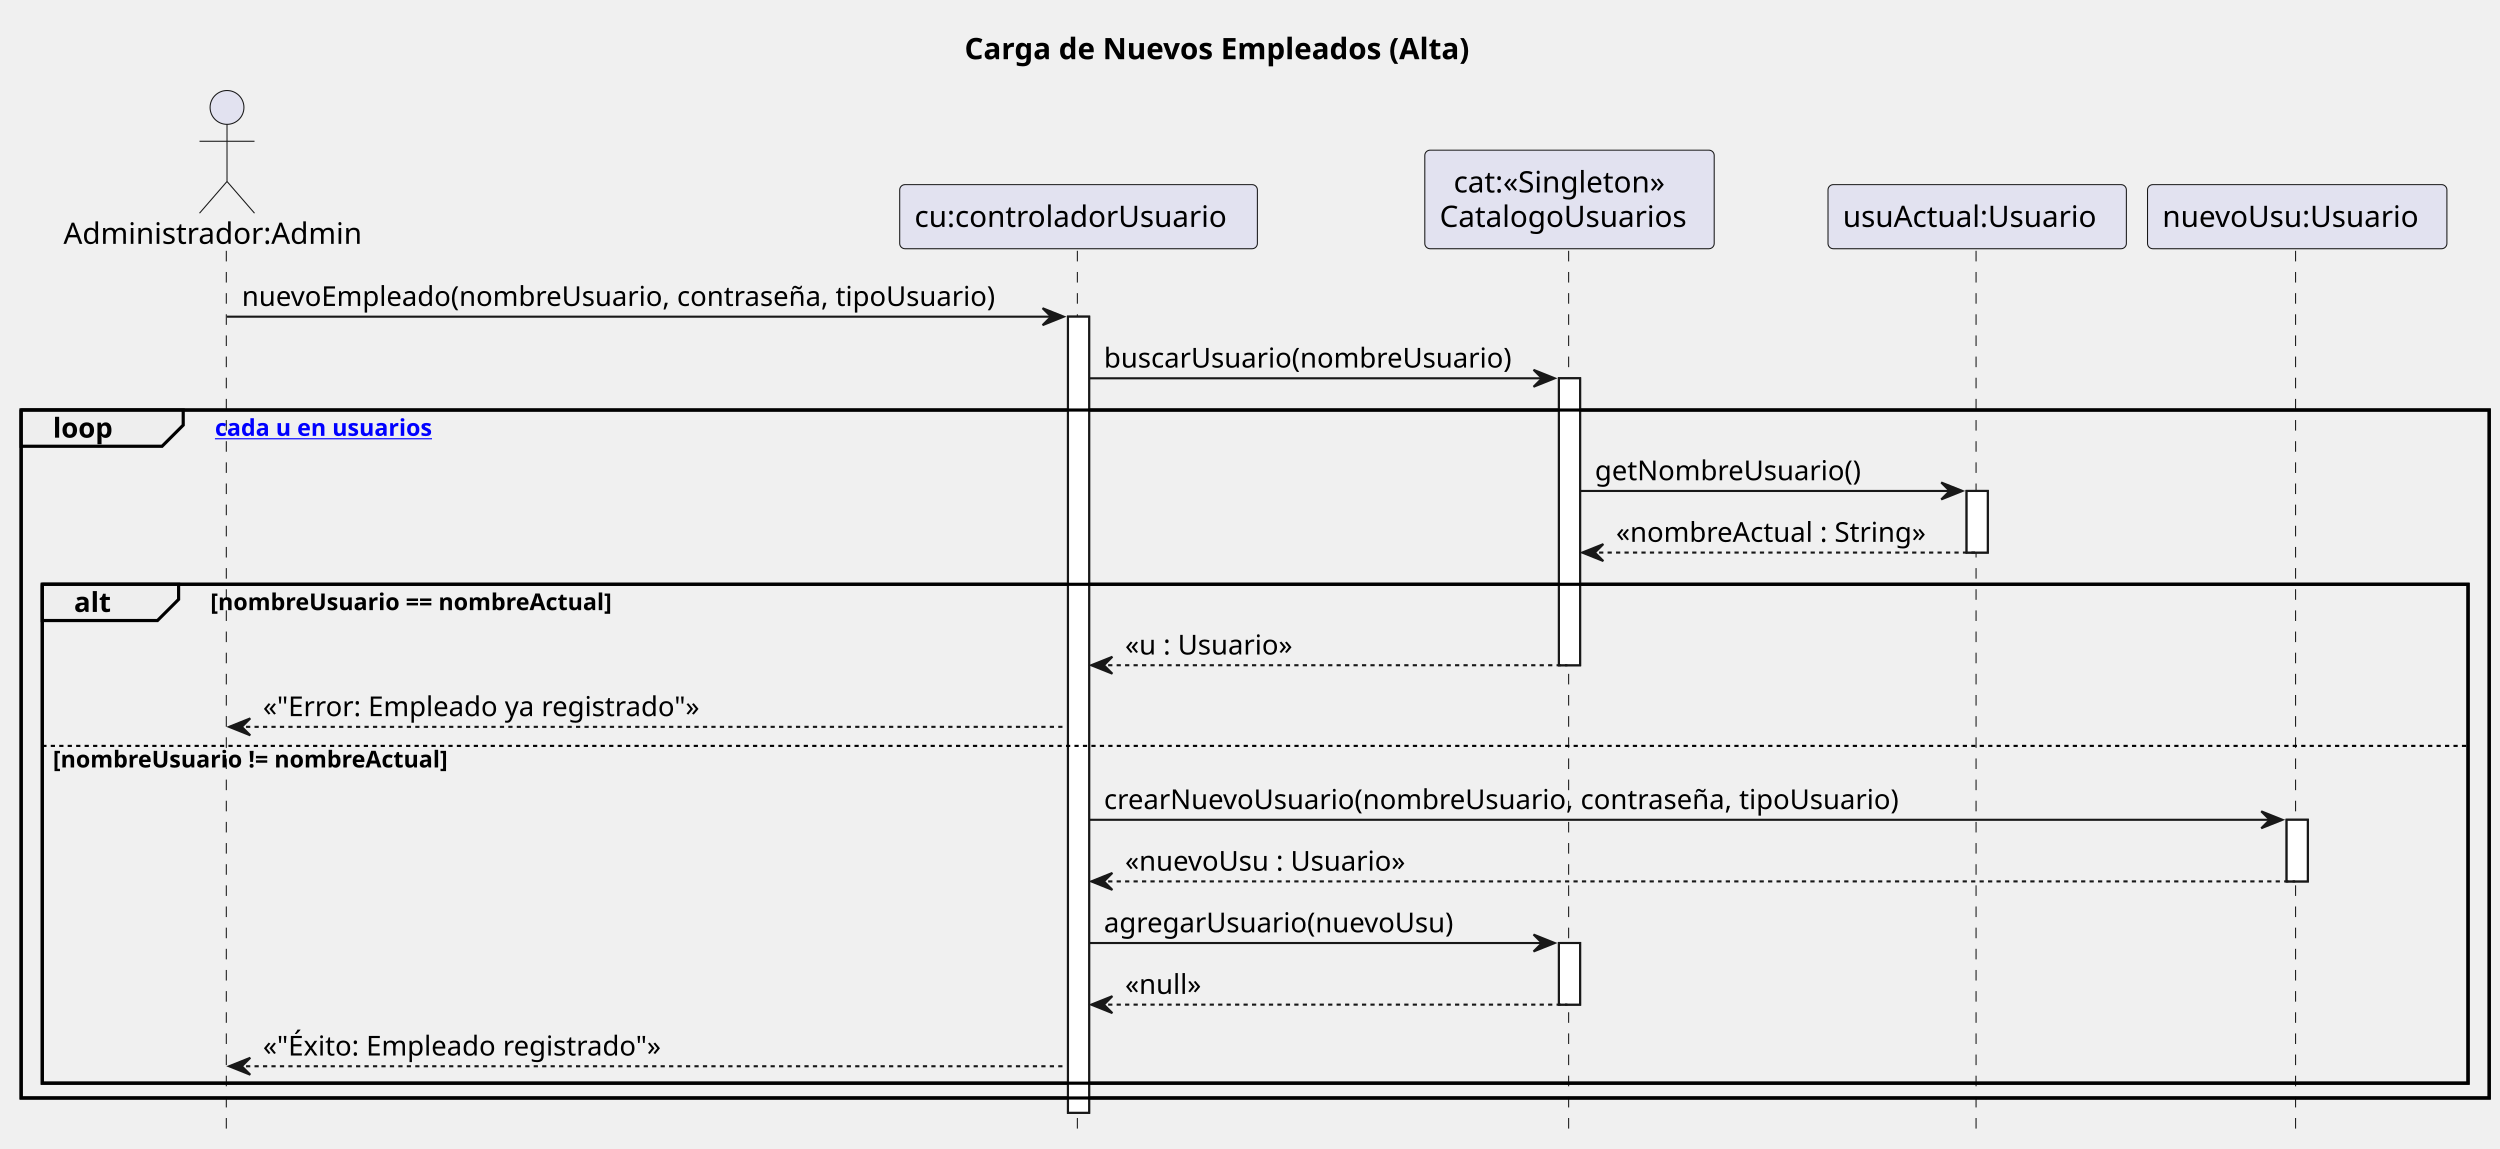
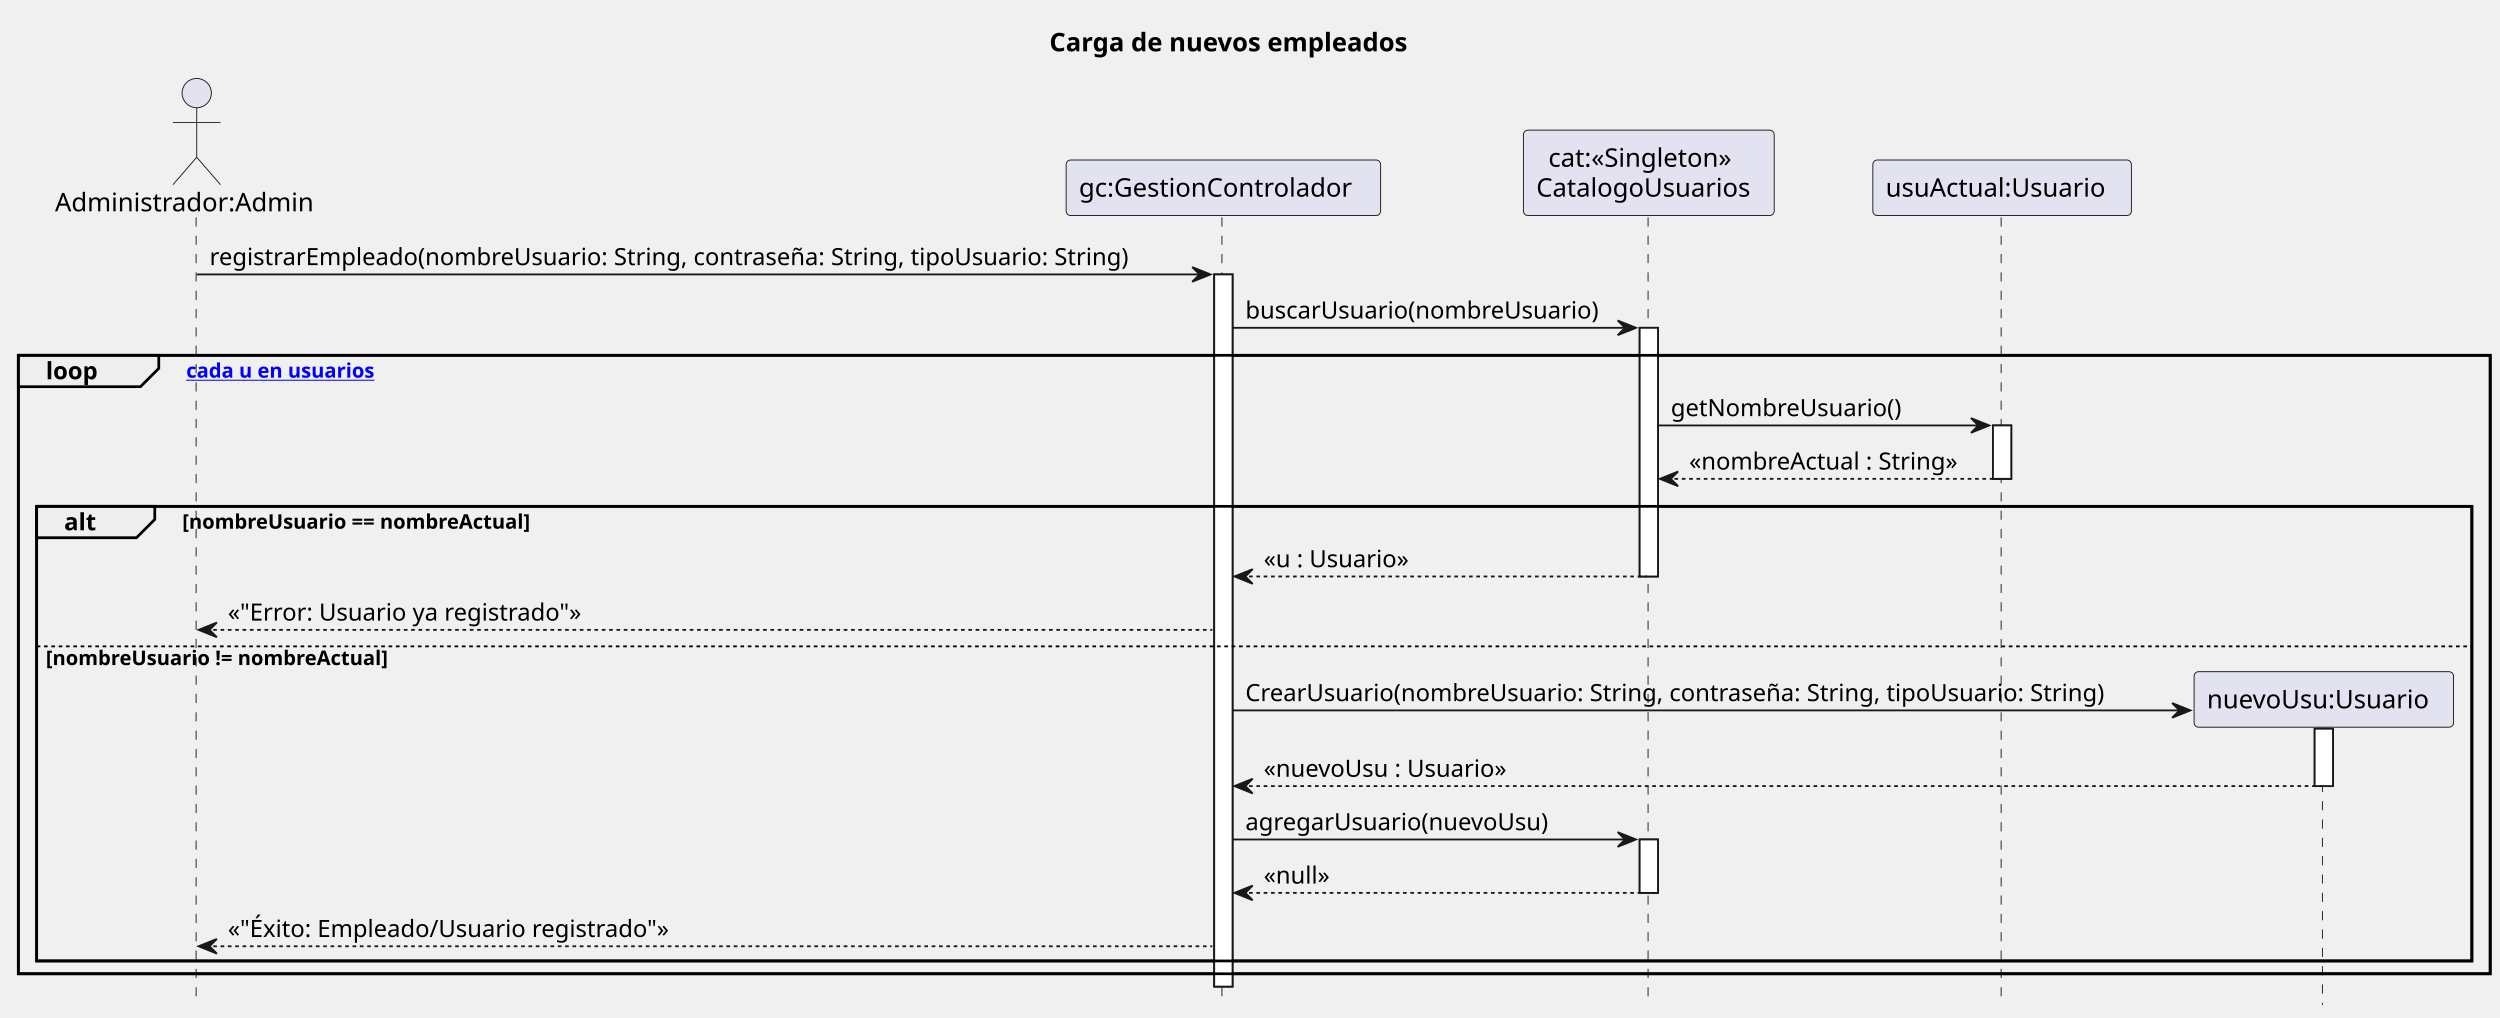
- <svg xmlns="http://www.w3.org/2000/svg" xmlns:xlink="http://www.w3.org/1999/xlink" contentStyleType="text/css" data-diagram-type="SEQUENCE" height="543px" preserveAspectRatio="none" style="width:1182px;height:543px;background:#FFFFFF;" version="1.1" viewBox="0 0 1182 543" width="1182px" zoomAndPan="magnify">
+ <svg xmlns="http://www.w3.org/2000/svg" xmlns:xlink="http://www.w3.org/1999/xlink" contentStyleType="text/css" data-diagram-type="SEQUENCE" height="555px" preserveAspectRatio="none" style="width:1364px;height:555px;background:#FFFFFF;" version="1.1" viewBox="0 0 1364 555" width="1364px" zoomAndPan="magnify">
  <defs />
  <g>
-     <text fill="#000000" font-family="sans-serif" font-size="14" font-weight="bold" lengthAdjust="spacing" textLength="273.82" x="456.037" y="27.995">Carga de Nuevos Empleados (Alta)</text>
+     <text fill="#000000" font-family="sans-serif" font-size="14" font-weight="bold" lengthAdjust="spacing" textLength="222.558" x="572.547" y="27.995">Carga de nuevos empleados</text>
    <g>
-       <rect fill="#FFFFFF" height="376.398" style="stroke:#181818;stroke-width:1;" width="10" x="504.937" y="149.727" />
+       <rect fill="#FFFFFF" height="388.562" style="stroke:#181818;stroke-width:1;" width="10" x="662.473" y="149.727" />
    </g>
    <g>
-       <rect fill="#FFFFFF" height="135.664" style="stroke:#181818;stroke-width:1;" width="10" x="737.062" y="178.859" />
+       <rect fill="#FFFFFF" height="135.664" style="stroke:#181818;stroke-width:1;" width="10" x="894.598" y="178.859" />
    </g>
    <g>
-       <rect fill="#FFFFFF" height="29.133" style="stroke:#181818;stroke-width:1;" width="10" x="737.062" y="445.859" />
+       <rect fill="#FFFFFF" height="29.133" style="stroke:#181818;stroke-width:1;" width="10" x="894.598" y="458.023" />
    </g>
    <g>
-       <rect fill="#FFFFFF" height="29.133" style="stroke:#181818;stroke-width:1;" width="10" x="929.816" y="232.125" />
+       <rect fill="#FFFFFF" height="29.133" style="stroke:#181818;stroke-width:1;" width="10" x="1087.352" y="232.125" />
    </g>
    <g>
-       <rect fill="#FFFFFF" height="29.133" style="stroke:#181818;stroke-width:1;" width="10" x="1081.122" y="387.594" />
+       <rect fill="#FFFFFF" height="31.297" style="stroke:#181818;stroke-width:1;" width="10" x="1262.878" y="397.594" />
    </g>
-     <rect fill="none" height="325.266" style="stroke:#000000;stroke-width:1.5;" width="1166.895" x="10" y="193.859" />
-     <rect fill="none" height="235.867" style="stroke:#000000;stroke-width:1.5;" width="1146.895" x="20" y="276.258" />
+     <rect fill="none" height="337.43" style="stroke:#000000;stroke-width:1.5;" width="1348.651" x="10" y="193.859" />
+     <rect fill="none" height="248.031" style="stroke:#000000;stroke-width:1.5;" width="1328.651" x="20" y="276.258" />
    <g class="participant-lifeline" data-entity-uid="part1" data-qualified-name="admin" id="part1-lifeline">
      <g>
-         <rect fill="#000000" fill-opacity="0" height="417.531" width="8" x="103.331" y="118.594" />
-         <line style="stroke:#181818;stroke-width:0.5;stroke-dasharray:5,5;" x1="107" x2="107" y1="118.594" y2="536.125" />
+         <rect fill="#000000" fill-opacity="0" height="429.695" width="8" x="103.331" y="118.594" />
+         <line style="stroke:#181818;stroke-width:0.5;stroke-dasharray:5,5;" x1="107" x2="107" y1="118.594" y2="548.289" />
      </g>
    </g>
    <g class="participant-lifeline" data-entity-uid="part2" data-qualified-name="ctrl" id="part2-lifeline">
      <g>
-         <rect fill="#000000" fill-opacity="0" height="417.531" width="8" x="505.937" y="118.594" />
-         <line style="stroke:#181818;stroke-width:0.5;stroke-dasharray:5,5;" x1="509.379" x2="509.379" y1="118.594" y2="536.125" />
+         <rect fill="#000000" fill-opacity="0" height="429.695" width="8" x="663.473" y="118.594" />
+         <line style="stroke:#181818;stroke-width:0.5;stroke-dasharray:5,5;" x1="666.685" x2="666.685" y1="118.594" y2="548.289" />
      </g>
    </g>
    <g class="participant-lifeline" data-entity-uid="part3" data-qualified-name="cat" id="part3-lifeline">
      <g>
-         <rect fill="#000000" fill-opacity="0" height="417.531" width="8" x="738.062" y="118.594" />
-         <line style="stroke:#181818;stroke-width:0.5;stroke-dasharray:5,5;" x1="741.648" x2="741.648" y1="118.594" y2="536.125" />
+         <rect fill="#000000" fill-opacity="0" height="429.695" width="8" x="895.598" y="118.594" />
+         <line style="stroke:#181818;stroke-width:0.5;stroke-dasharray:5,5;" x1="899.184" x2="899.184" y1="118.594" y2="548.289" />
      </g>
    </g>
    <g class="participant-lifeline" data-entity-uid="part4" data-qualified-name="usu_actual" id="part4-lifeline">
      <g>
-         <rect fill="#000000" fill-opacity="0" height="417.531" width="8" x="930.816" y="118.594" />
-         <line style="stroke:#181818;stroke-width:0.5;stroke-dasharray:5,5;" x1="934.283" x2="934.283" y1="118.594" y2="536.125" />
+         <rect fill="#000000" fill-opacity="0" height="429.695" width="8" x="1088.352" y="118.594" />
+         <line style="stroke:#181818;stroke-width:0.5;stroke-dasharray:5,5;" x1="1091.819" x2="1091.819" y1="118.594" y2="548.289" />
      </g>
    </g>
    <g class="participant-lifeline" data-entity-uid="part5" data-qualified-name="nuevo_usu" id="part5-lifeline">
      <g>
-         <rect fill="#000000" fill-opacity="0" height="417.531" width="8" x="1082.122" y="118.594" />
-         <line style="stroke:#181818;stroke-width:0.5;stroke-dasharray:5,5;" x1="1085.35" x2="1085.35" y1="118.594" y2="536.125" />
+         <rect fill="#000000" fill-opacity="0" height="151.18" width="8" x="1263.878" y="397.109" />
+         <line style="stroke:#181818;stroke-width:0.5;stroke-dasharray:5,5;" x1="1267.106" x2="1267.106" y1="397.109" y2="548.289" />
      </g>
    </g>
    <g class="participant participant-head" data-entity-uid="part1" data-qualified-name="admin" id="part1-head">
      <text fill="#000000" font-family="sans-serif" font-size="14" lengthAdjust="spacing" textLength="148.661" x="30" y="115.292">Administrador:Admin</text>
      <ellipse cx="107.331" cy="50.797" fill="#E2E2F0" rx="8" ry="8" style="stroke:#181818;stroke-width:0.5;" />
      <path d="M107.331,58.797 L107.331,85.797 M94.331,66.797 L120.331,66.797 M107.331,85.797 L94.331,100.797 M107.331,85.797 L120.331,100.797" fill="none" style="stroke:#181818;stroke-width:0.5;" />
    </g>
    <g class="participant participant-head" data-entity-uid="part2" data-qualified-name="ctrl" id="part2-head">
-       <rect fill="#E2E2F0" height="30.297" rx="2.5" ry="2.5" style="stroke:#181818;stroke-width:0.5;" width="169.114" x="425.379" y="87.297" />
-       <text fill="#000000" font-family="sans-serif" font-size="14" lengthAdjust="spacing" textLength="155.114" x="432.379" y="107.292">cu:controladorUsuario</text>
+       <rect fill="#E2E2F0" height="30.297" rx="2.5" ry="2.5" style="stroke:#181818;stroke-width:0.5;" width="171.575" x="581.685" y="87.297" />
+       <text fill="#000000" font-family="sans-serif" font-size="14" lengthAdjust="spacing" textLength="157.575" x="588.685" y="107.292">gc:GestionControlador</text>
    </g>
    <g class="participant participant-head" data-entity-uid="part3" data-qualified-name="cat" id="part3-head">
-       <rect fill="#E2E2F0" height="46.594" rx="2.5" ry="2.5" style="stroke:#181818;stroke-width:0.5;" width="136.828" x="673.648" y="71" />
-       <text fill="#000000" font-family="sans-serif" font-size="14" lengthAdjust="spacing" textLength="109.58" x="687.271" y="90.995">cat:«Singleton»</text>
-       <text fill="#000000" font-family="sans-serif" font-size="14" lengthAdjust="spacing" textLength="122.828" x="680.648" y="107.292">CatalogoUsuarios</text>
+       <rect fill="#E2E2F0" height="46.594" rx="2.5" ry="2.5" style="stroke:#181818;stroke-width:0.5;" width="136.828" x="831.184" y="71" />
+       <text fill="#000000" font-family="sans-serif" font-size="14" lengthAdjust="spacing" textLength="109.58" x="844.808" y="90.995">cat:«Singleton»</text>
+       <text fill="#000000" font-family="sans-serif" font-size="14" lengthAdjust="spacing" textLength="122.828" x="838.184" y="107.292">CatalogoUsuarios</text>
    </g>
    <g class="participant participant-head" data-entity-uid="part4" data-qualified-name="usu_actual" id="part4-head">
-       <rect fill="#E2E2F0" height="30.297" rx="2.5" ry="2.5" style="stroke:#181818;stroke-width:0.5;" width="141.066" x="864.283" y="87.297" />
-       <text fill="#000000" font-family="sans-serif" font-size="14" lengthAdjust="spacing" textLength="127.066" x="871.283" y="107.292">usuActual:Usuario</text>
-     </g>
-     <g class="participant participant-head" data-entity-uid="part5" data-qualified-name="nuevo_usu" id="part5-head">
-       <rect fill="#E2E2F0" height="30.297" rx="2.5" ry="2.5" style="stroke:#181818;stroke-width:0.5;" width="141.545" x="1015.35" y="87.297" />
-       <text fill="#000000" font-family="sans-serif" font-size="14" lengthAdjust="spacing" textLength="127.545" x="1022.35" y="107.292">nuevoUsu:Usuario</text>
+       <rect fill="#E2E2F0" height="30.297" rx="2.5" ry="2.5" style="stroke:#181818;stroke-width:0.5;" width="141.066" x="1021.819" y="87.297" />
+       <text fill="#000000" font-family="sans-serif" font-size="14" lengthAdjust="spacing" textLength="127.066" x="1028.819" y="107.292">usuActual:Usuario</text>
    </g>
    <g>
-       <rect fill="#FFFFFF" height="376.398" style="stroke:#181818;stroke-width:1;" width="10" x="504.937" y="149.727" />
+       <rect fill="#FFFFFF" height="388.562" style="stroke:#181818;stroke-width:1;" width="10" x="662.473" y="149.727" />
    </g>
    <g>
-       <rect fill="#FFFFFF" height="135.664" style="stroke:#181818;stroke-width:1;" width="10" x="737.062" y="178.859" />
+       <rect fill="#FFFFFF" height="135.664" style="stroke:#181818;stroke-width:1;" width="10" x="894.598" y="178.859" />
    </g>
    <g>
-       <rect fill="#FFFFFF" height="29.133" style="stroke:#181818;stroke-width:1;" width="10" x="737.062" y="445.859" />
+       <rect fill="#FFFFFF" height="29.133" style="stroke:#181818;stroke-width:1;" width="10" x="894.598" y="458.023" />
    </g>
    <g>
-       <rect fill="#FFFFFF" height="29.133" style="stroke:#181818;stroke-width:1;" width="10" x="929.816" y="232.125" />
+       <rect fill="#FFFFFF" height="29.133" style="stroke:#181818;stroke-width:1;" width="10" x="1087.352" y="232.125" />
    </g>
    <g>
-       <rect fill="#FFFFFF" height="29.133" style="stroke:#181818;stroke-width:1;" width="10" x="1081.122" y="387.594" />
+       <rect fill="#FFFFFF" height="31.297" style="stroke:#181818;stroke-width:1;" width="10" x="1262.878" y="397.594" />
    </g>
    <g class="message" data-entity-1="part1" data-entity-2="part2" id="msg1">
-       <polygon fill="#181818" points="492.937,145.727,502.937,149.727,492.937,153.727,496.937,149.727" style="stroke:#181818;stroke-width:1;" />
-       <line style="stroke:#181818;stroke-width:1;" x1="107.331" x2="498.937" y1="149.727" y2="149.727" />
-       <text fill="#000000" font-family="sans-serif" font-size="13" lengthAdjust="spacing" textLength="378.606" x="114.331" y="144.661">nuevoEmpleado(nombreUsuario, contraseña, tipoUsuario)</text>
+       <polygon fill="#181818" points="650.473,145.727,660.473,149.727,650.473,153.727,654.473,149.727" style="stroke:#181818;stroke-width:1;" />
+       <line style="stroke:#181818;stroke-width:1;" x1="107.331" x2="656.473" y1="149.727" y2="149.727" />
+       <text fill="#000000" font-family="sans-serif" font-size="13" lengthAdjust="spacing" textLength="536.142" x="114.331" y="144.661">registrarEmpleado(nombreUsuario: String, contraseña: String, tipoUsuario: String)</text>
    </g>
    <g class="message" data-entity-1="part2" data-entity-2="part3" id="msg2">
-       <polygon fill="#181818" points="725.062,174.859,735.062,178.859,725.062,182.859,729.062,178.859" style="stroke:#181818;stroke-width:1;" />
-       <line style="stroke:#181818;stroke-width:1;" x1="514.937" x2="731.062" y1="178.859" y2="178.859" />
-       <text fill="#000000" font-family="sans-serif" font-size="13" lengthAdjust="spacing" textLength="203.125" x="521.937" y="173.793">buscarUsuario(nombreUsuario)</text>
+       <polygon fill="#181818" points="882.598,174.859,892.598,178.859,882.598,182.859,886.598,178.859" style="stroke:#181818;stroke-width:1;" />
+       <line style="stroke:#181818;stroke-width:1;" x1="672.473" x2="888.598" y1="178.859" y2="178.859" />
+       <text fill="#000000" font-family="sans-serif" font-size="13" lengthAdjust="spacing" textLength="203.125" x="679.473" y="173.793">buscarUsuario(nombreUsuario)</text>
    </g>
    <path d="M10,193.859 L86.624,193.859 L86.624,200.992 L76.624,210.992 L10,210.992 L10,193.859" fill="#EEEEEE" style="stroke:#000000;stroke-width:1.5;" />
-     <rect fill="none" height="325.266" style="stroke:#000000;stroke-width:1.5;" width="1166.895" x="10" y="193.859" />
+     <rect fill="none" height="337.43" style="stroke:#000000;stroke-width:1.5;" width="1348.651" x="10" y="193.859" />
    <text fill="#000000" font-family="sans-serif" font-size="13" font-weight="bold" lengthAdjust="spacing" textLength="31.624" x="25" y="206.926">loop</text>
    <a href="para" target="_top" title="para" xlink:actuate="onRequest" xlink:href="para" xlink:show="new" xlink:title="para" xlink:type="simple">
      <text fill="#0000FF" font-family="sans-serif" font-size="11" font-weight="bold" lengthAdjust="spacing" text-decoration="underline" textLength="116.784" x="101.624" y="206.07">cada u en usuarios</text>
    </a>
    <g class="message" data-entity-1="part3" data-entity-2="part4" id="msg3">
-       <polygon fill="#181818" points="917.816,228.125,927.816,232.125,917.816,236.125,921.816,232.125" style="stroke:#181818;stroke-width:1;" />
-       <line style="stroke:#181818;stroke-width:1;" x1="747.062" x2="923.816" y1="232.125" y2="232.125" />
-       <text fill="#000000" font-family="sans-serif" font-size="13" lengthAdjust="spacing" textLength="132.831" x="754.062" y="227.059">getNombreUsuario()</text>
+       <polygon fill="#181818" points="1075.352,228.125,1085.352,232.125,1075.352,236.125,1079.352,232.125" style="stroke:#181818;stroke-width:1;" />
+       <line style="stroke:#181818;stroke-width:1;" x1="904.598" x2="1081.352" y1="232.125" y2="232.125" />
+       <text fill="#000000" font-family="sans-serif" font-size="13" lengthAdjust="spacing" textLength="132.831" x="911.598" y="227.059">getNombreUsuario()</text>
    </g>
    <g class="message" data-entity-1="part4" data-entity-2="part3" id="msg4">
-       <polygon fill="#181818" points="758.062,257.258,748.062,261.258,758.062,265.258,754.062,261.258" style="stroke:#181818;stroke-width:1;" />
-       <line style="stroke:#181818;stroke-width:1;stroke-dasharray:2,2;" x1="752.062" x2="933.816" y1="261.258" y2="261.258" />
-       <text fill="#000000" font-family="sans-serif" font-size="13" lengthAdjust="spacing" textLength="158.755" x="764.062" y="256.192">«nombreActual : String»</text>
+       <polygon fill="#181818" points="915.598,257.258,905.598,261.258,915.598,265.258,911.598,261.258" style="stroke:#181818;stroke-width:1;" />
+       <line style="stroke:#181818;stroke-width:1;stroke-dasharray:2,2;" x1="909.598" x2="1091.352" y1="261.258" y2="261.258" />
+       <text fill="#000000" font-family="sans-serif" font-size="13" lengthAdjust="spacing" textLength="158.755" x="921.598" y="256.192">«nombreActual : String»</text>
    </g>
    <path d="M20,276.258 L84.443,276.258 L84.443,283.391 L74.443,293.391 L20,293.391 L20,276.258" fill="#EEEEEE" style="stroke:#000000;stroke-width:1.5;" />
-     <rect fill="none" height="235.867" style="stroke:#000000;stroke-width:1.5;" width="1146.895" x="20" y="276.258" />
+     <rect fill="none" height="248.031" style="stroke:#000000;stroke-width:1.5;" width="1328.651" x="20" y="276.258" />
    <text fill="#000000" font-family="sans-serif" font-size="13" font-weight="bold" lengthAdjust="spacing" textLength="19.443" x="35" y="289.325">alt</text>
    <text fill="#000000" font-family="sans-serif" font-size="11" font-weight="bold" lengthAdjust="spacing" textLength="218.168" x="99.443" y="288.468">[nombreUsuario == nombreActual]</text>
    <g class="message" data-entity-1="part3" data-entity-2="part2" id="msg5">
-       <polygon fill="#181818" points="525.937,310.523,515.937,314.523,525.937,318.523,521.937,314.523" style="stroke:#181818;stroke-width:1;" />
-       <line style="stroke:#181818;stroke-width:1;stroke-dasharray:2,2;" x1="519.937" x2="741.062" y1="314.523" y2="314.523" />
-       <text fill="#000000" font-family="sans-serif" font-size="13" lengthAdjust="spacing" textLength="86.195" x="531.937" y="309.457">«u : Usuario»</text>
+       <polygon fill="#181818" points="683.473,310.523,673.473,314.523,683.473,318.523,679.473,314.523" style="stroke:#181818;stroke-width:1;" />
+       <line style="stroke:#181818;stroke-width:1;stroke-dasharray:2,2;" x1="677.473" x2="898.598" y1="314.523" y2="314.523" />
+       <text fill="#000000" font-family="sans-serif" font-size="13" lengthAdjust="spacing" textLength="86.195" x="689.473" y="309.457">«u : Usuario»</text>
    </g>
    <g class="message" data-entity-1="part2" data-entity-2="part1" id="msg6">
      <polygon fill="#181818" points="118.331,339.656,108.331,343.656,118.331,347.656,114.331,343.656" style="stroke:#181818;stroke-width:1;" />
-       <line style="stroke:#181818;stroke-width:1;stroke-dasharray:2,2;" x1="112.331" x2="503.937" y1="343.656" y2="343.656" />
-       <text fill="#000000" font-family="sans-serif" font-size="13" lengthAdjust="spacing" textLength="224.009" x="124.331" y="338.59">«"Error: Empleado ya registrado"»</text>
+       <line style="stroke:#181818;stroke-width:1;stroke-dasharray:2,2;" x1="112.331" x2="661.473" y1="343.656" y2="343.656" />
+       <text fill="#000000" font-family="sans-serif" font-size="13" lengthAdjust="spacing" textLength="208.501" x="124.331" y="338.59">«"Error: Usuario ya registrado"»</text>
    </g>
-     <line style="stroke:#000000;stroke-width:1;stroke-dasharray:2,2;" x1="20" x2="1166.895" y1="352.656" y2="352.656" />
+     <line style="stroke:#000000;stroke-width:1;stroke-dasharray:2,2;" x1="20" x2="1348.651" y1="352.656" y2="352.656" />
    <text fill="#000000" font-family="sans-serif" font-size="11" font-weight="bold" lengthAdjust="spacing" textLength="213.968" x="25" y="362.867">[nombreUsuario != nombreActual]</text>
    <g class="message" data-entity-1="part2" data-entity-2="part5" id="msg7">
-       <polygon fill="#181818" points="1069.122,383.594,1079.122,387.594,1069.122,391.594,1073.122,387.594" style="stroke:#181818;stroke-width:1;" />
-       <line style="stroke:#181818;stroke-width:1;" x1="514.937" x2="1075.122" y1="387.594" y2="387.594" />
-       <text fill="#000000" font-family="sans-serif" font-size="13" lengthAdjust="spacing" textLength="398.385" x="521.937" y="382.528">crearNuevoUsuario(nombreUsuario, contraseña, tipoUsuario)</text>
+       <polygon fill="#181818" points="1185.106,383.594,1195.106,387.594,1185.106,391.594,1189.106,387.594" style="stroke:#181818;stroke-width:1;" />
+       <line style="stroke:#181818;stroke-width:1;" x1="672.473" x2="1191.106" y1="387.594" y2="387.594" />
+       <text fill="#000000" font-family="sans-serif" font-size="13" lengthAdjust="spacing" textLength="500.633" x="679.473" y="382.528">CrearUsuario(nombreUsuario: String, contraseña: String, tipoUsuario: String)</text>
    </g>
-     <g class="message" data-entity-1="part5" data-entity-2="part2" id="msg8">
-       <polygon fill="#181818" points="525.937,412.727,515.937,416.727,525.937,420.727,521.937,416.727" style="stroke:#181818;stroke-width:1;" />
-       <line style="stroke:#181818;stroke-width:1;stroke-dasharray:2,2;" x1="519.937" x2="1085.122" y1="416.727" y2="416.727" />
-       <text fill="#000000" font-family="sans-serif" font-size="13" lengthAdjust="spacing" textLength="142.606" x="531.937" y="411.661">«nuevoUsu : Usuario»</text>
+     <rect fill="#E2E2F0" height="30.297" rx="2.5" ry="2.5" style="stroke:#181818;stroke-width:0.5;" width="141.545" x="1197.106" y="366.461" />
+     <text fill="#000000" font-family="sans-serif" font-size="14" lengthAdjust="spacing" textLength="127.545" x="1204.106" y="386.456">nuevoUsu:Usuario</text>
+     <g class="message" data-entity-1="part5" data-entity-2="part2" id="msg9">
+       <polygon fill="#181818" points="683.473,424.891,673.473,428.891,683.473,432.891,679.473,428.891" style="stroke:#181818;stroke-width:1;" />
+       <line style="stroke:#181818;stroke-width:1;stroke-dasharray:2,2;" x1="677.473" x2="1266.878" y1="428.891" y2="428.891" />
+       <text fill="#000000" font-family="sans-serif" font-size="13" lengthAdjust="spacing" textLength="142.606" x="689.473" y="423.825">«nuevoUsu : Usuario»</text>
    </g>
-     <g class="message" data-entity-1="part2" data-entity-2="part3" id="msg9">
-       <polygon fill="#181818" points="725.062,441.859,735.062,445.859,725.062,449.859,729.062,445.859" style="stroke:#181818;stroke-width:1;" />
-       <line style="stroke:#181818;stroke-width:1;" x1="514.937" x2="731.062" y1="445.859" y2="445.859" />
-       <text fill="#000000" font-family="sans-serif" font-size="13" lengthAdjust="spacing" textLength="175.322" x="521.937" y="440.793">agregarUsuario(nuevoUsu)</text>
+     <g class="message" data-entity-1="part2" data-entity-2="part3" id="msg10">
+       <polygon fill="#181818" points="882.598,454.023,892.598,458.023,882.598,462.023,886.598,458.023" style="stroke:#181818;stroke-width:1;" />
+       <line style="stroke:#181818;stroke-width:1;" x1="672.473" x2="888.598" y1="458.023" y2="458.023" />
+       <text fill="#000000" font-family="sans-serif" font-size="13" lengthAdjust="spacing" textLength="175.322" x="679.473" y="452.957">agregarUsuario(nuevoUsu)</text>
    </g>
-     <g class="message" data-entity-1="part3" data-entity-2="part2" id="msg10">
-       <polygon fill="#181818" points="525.937,470.992,515.937,474.992,525.937,478.992,521.937,474.992" style="stroke:#181818;stroke-width:1;" />
-       <line style="stroke:#181818;stroke-width:1;stroke-dasharray:2,2;" x1="519.937" x2="741.062" y1="474.992" y2="474.992" />
-       <text fill="#000000" font-family="sans-serif" font-size="13" lengthAdjust="spacing" textLength="39.609" x="531.937" y="469.926">«null»</text>
+     <g class="message" data-entity-1="part3" data-entity-2="part2" id="msg11">
+       <polygon fill="#181818" points="683.473,483.156,673.473,487.156,683.473,491.156,679.473,487.156" style="stroke:#181818;stroke-width:1;" />
+       <line style="stroke:#181818;stroke-width:1;stroke-dasharray:2,2;" x1="677.473" x2="898.598" y1="487.156" y2="487.156" />
+       <text fill="#000000" font-family="sans-serif" font-size="13" lengthAdjust="spacing" textLength="39.609" x="689.473" y="482.09">«null»</text>
    </g>
-     <g class="message" data-entity-1="part2" data-entity-2="part1" id="msg11">
-       <polygon fill="#181818" points="118.331,500.125,108.331,504.125,118.331,508.125,114.331,504.125" style="stroke:#181818;stroke-width:1;" />
-       <line style="stroke:#181818;stroke-width:1;stroke-dasharray:2,2;" x1="112.331" x2="503.937" y1="504.125" y2="504.125" />
-       <text fill="#000000" font-family="sans-serif" font-size="13" lengthAdjust="spacing" textLength="204.585" x="124.331" y="499.059">«"Éxito: Empleado registrado"»</text>
+     <g class="message" data-entity-1="part2" data-entity-2="part1" id="msg12">
+       <polygon fill="#181818" points="118.331,512.289,108.331,516.289,118.331,520.289,114.331,516.289" style="stroke:#181818;stroke-width:1;" />
+       <line style="stroke:#181818;stroke-width:1;stroke-dasharray:2,2;" x1="112.331" x2="661.473" y1="516.289" y2="516.289" />
+       <text fill="#000000" font-family="sans-serif" font-size="13" lengthAdjust="spacing" textLength="258.369" x="124.331" y="511.223">«"Éxito: Empleado/Usuario registrado"»</text>
    </g>
  </g>
</svg>
